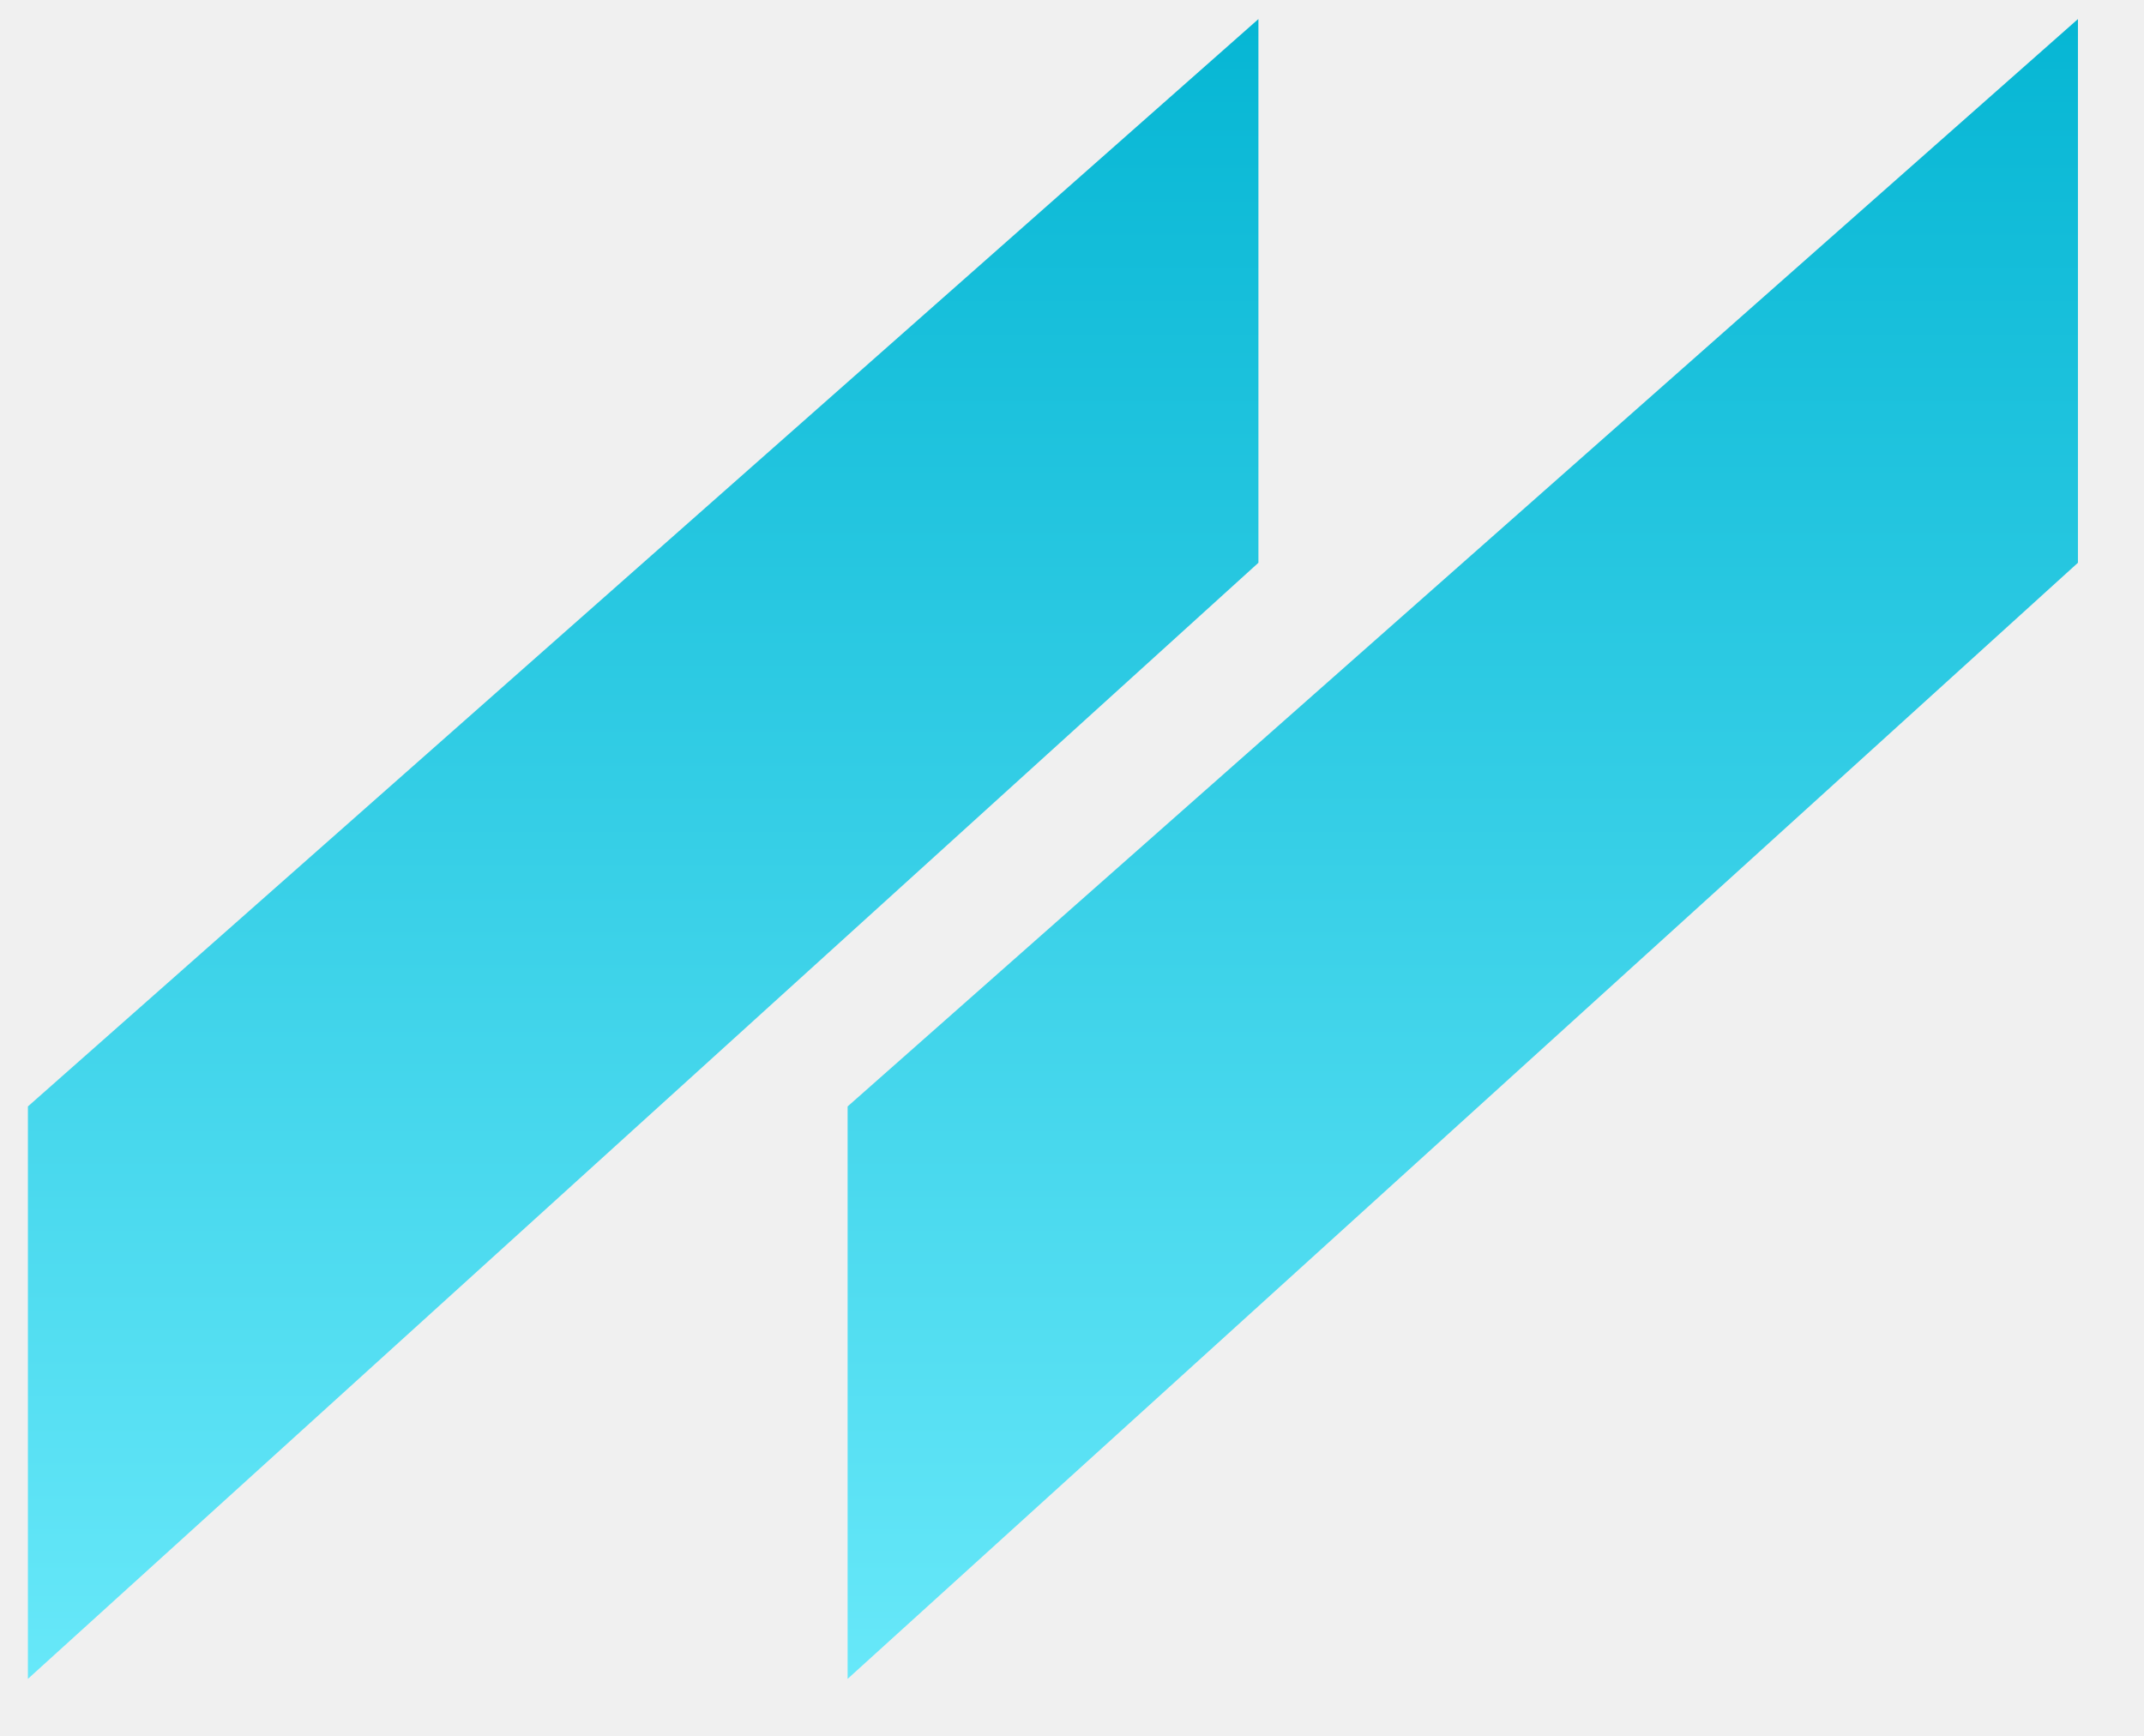
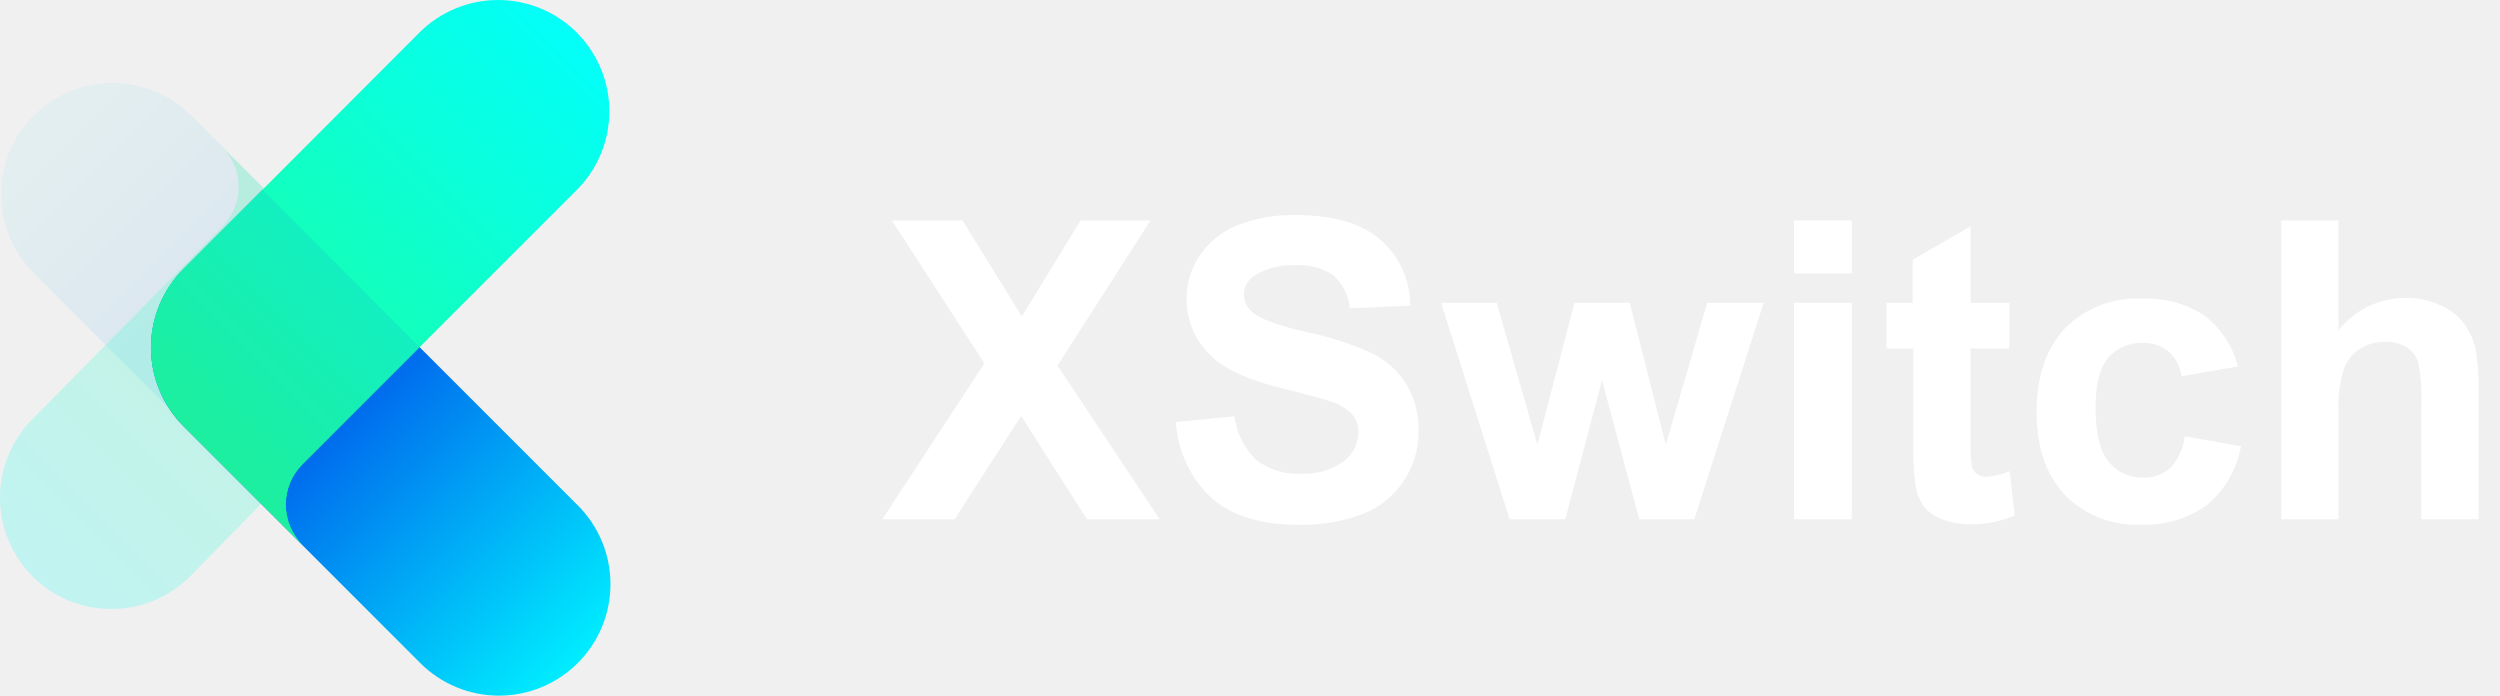
- <svg xmlns="http://www.w3.org/2000/svg" xmlns:xlink="http://www.w3.org/1999/xlink" version="1.1" preserveAspectRatio="xMidYMid meet" viewBox="344.564 330.278 111.737 91.218" width="53.87" height="43.61">
+ <svg xmlns="http://www.w3.org/2000/svg" width="115" height="32" viewBox="0 0 115 32" fill="none">
+   <g clip-path="url(#clip0_13_130)">
+     <g opacity="0.3">
+       <path opacity="0.3" d="M12.046 23.061L1.549 12.564C1.073 12.088 0.696 11.524 0.438 10.902C0.181 10.28 0.048 9.614 0.048 8.941C0.048 8.268 0.181 7.601 0.438 6.98C0.696 6.358 1.073 5.793 1.549 5.317C2.025 4.841 2.59 4.464 3.212 4.206C3.833 3.949 4.5 3.816 5.173 3.816C5.846 3.816 6.512 3.949 7.134 4.206C7.756 4.464 8.321 4.841 8.796 5.317L15.68 12.2C16.636 13.162 17.173 14.464 17.171 15.821C17.169 17.178 16.629 18.479 15.67 19.438L12.046 23.061Z" fill="url(#paint0_linear_13_130)" />
+     </g>
+     <path opacity="0.2" d="M10.208 10.445C10.452 10.202 10.645 9.913 10.777 9.596C10.909 9.278 10.977 8.937 10.977 8.593C10.977 8.249 10.909 7.909 10.777 7.591C10.645 7.273 10.452 6.985 10.208 6.742L15.674 12.208C16.633 13.168 17.171 14.47 17.171 15.827C17.171 17.184 16.633 18.485 15.674 19.446L8.741 26.516C7.78 27.475 6.478 28.014 5.12 28.014C3.762 28.014 2.46 27.475 1.499 26.516L1.453 26.465C0.514 25.501 -0.008 24.206 0 22.86C0.009 21.514 0.547 20.225 1.499 19.273L10.208 10.445Z" fill="url(#paint1_linear_13_130)" />
+     <path d="M12.071 8.738L26.581 23.249C27.54 24.208 28.08 25.508 28.082 26.863C28.084 28.219 27.549 29.521 26.594 30.483V30.483C26.119 30.963 25.554 31.343 24.931 31.604C24.309 31.864 23.641 31.999 22.966 32C22.291 32.002 21.622 31.87 20.998 31.612C20.375 31.355 19.808 30.977 19.331 30.499L8.444 19.612C7.967 19.135 7.588 18.568 7.331 17.945C7.073 17.321 6.941 16.652 6.943 15.977C6.944 15.303 7.079 14.635 7.339 14.012C7.6 13.389 7.981 12.824 8.46 12.349L12.071 8.738Z" fill="url(#paint2_linear_13_130)" />
+     <path d="M13.912 21.359C13.668 21.602 13.474 21.891 13.342 22.209C13.21 22.528 13.142 22.869 13.142 23.213C13.142 23.558 13.21 23.898 13.342 24.217C13.474 24.535 13.668 24.824 13.912 25.067L8.445 19.601C7.97 19.126 7.592 18.562 7.335 17.941C7.078 17.32 6.945 16.654 6.945 15.982C6.945 15.309 7.078 14.644 7.335 14.023C7.592 13.402 7.97 12.838 8.445 12.363L19.291 1.499C20.252 0.539 21.554 -6.10352e-05 22.913 -6.10352e-05C24.27 -6.10352e-05 25.573 0.539 26.534 1.499L26.579 1.549C27.517 2.513 28.039 3.807 28.03 5.152C28.021 6.497 27.484 7.785 26.534 8.737L13.912 21.359Z" fill="url(#paint3_linear_13_130)" />
+     <path d="M13.912 25.053L8.445 19.587C7.543 18.69 7.012 17.487 6.956 16.216C6.947 16.065 6.947 15.913 6.956 15.761C7.011 14.489 7.542 13.284 8.445 12.386L12.089 8.741L19.3 15.97L13.912 21.359C13.423 21.85 13.149 22.514 13.149 23.206C13.149 23.898 13.423 24.563 13.912 25.053V25.053Z" fill="url(#paint4_linear_13_130)" />
+     <path d="M40.587 23.887L45.283 16.713L41.024 10.14H44.272L47.005 14.558L49.706 10.14H52.922L48.645 16.818L53.346 23.887H49.998L46.973 19.132L43.912 23.887H40.587Z" fill="white" />
+     <path d="M54.088 19.414L56.789 19.15C56.877 19.912 57.228 20.619 57.782 21.15C58.352 21.599 59.066 21.825 59.791 21.787C60.511 21.839 61.227 21.638 61.813 21.218C62.02 21.064 62.189 20.864 62.307 20.634C62.424 20.404 62.488 20.151 62.492 19.892C62.5 19.59 62.398 19.296 62.205 19.063C61.93 18.782 61.586 18.576 61.208 18.467C60.886 18.354 60.145 18.154 58.985 17.865C57.494 17.495 56.449 17.039 55.851 16.499C55.449 16.158 55.128 15.734 54.909 15.255C54.69 14.777 54.579 14.255 54.584 13.729C54.586 13.03 54.793 12.347 55.181 11.766C55.599 11.138 56.198 10.652 56.898 10.372C57.759 10.032 58.679 9.87 59.604 9.894C61.329 9.894 62.629 10.272 63.504 11.028C63.935 11.406 64.28 11.872 64.516 12.394C64.751 12.917 64.872 13.484 64.87 14.057L62.096 14.18C62.041 13.595 61.767 13.052 61.331 12.659C60.811 12.316 60.193 12.156 59.572 12.203C58.904 12.166 58.241 12.339 57.677 12.7C57.536 12.792 57.419 12.918 57.34 13.067C57.26 13.216 57.219 13.383 57.222 13.552C57.221 13.713 57.259 13.873 57.331 14.017C57.403 14.162 57.507 14.288 57.636 14.385C57.987 14.681 58.834 14.986 60.187 15.296C61.221 15.509 62.227 15.841 63.185 16.285C63.807 16.605 64.331 17.089 64.701 17.683C65.087 18.347 65.278 19.107 65.253 19.874C65.254 20.661 65.024 21.431 64.592 22.088C64.148 22.78 63.501 23.316 62.738 23.623C61.79 23.987 60.779 24.164 59.764 24.142C58.024 24.142 56.689 23.74 55.76 22.935C54.77 22.021 54.171 20.759 54.088 19.414V19.414Z" fill="white" />
+     <path d="M69.443 23.887L66.291 13.93H68.851L70.719 20.457L72.427 13.93H74.969L76.627 20.457L78.531 13.93H81.127L77.939 23.887H75.406L73.693 17.483L72.003 23.887H69.443Z" fill="white" />
+     <path d="M82.526 12.577V10.14H85.181V12.577H82.526ZM82.526 23.887V13.93H85.181V23.887H82.526Z" fill="white" />
+     <path d="M92.429 13.93V16.03H90.648V20.043C90.633 20.517 90.649 20.992 90.698 21.464C90.735 21.599 90.819 21.717 90.935 21.796C91.068 21.889 91.228 21.935 91.39 21.928C91.754 21.901 92.111 21.814 92.447 21.674L92.675 23.719C92.015 23.992 91.307 24.127 90.593 24.115C90.151 24.121 89.713 24.039 89.304 23.874C88.972 23.751 88.681 23.536 88.466 23.254C88.267 22.945 88.141 22.594 88.097 22.229C88.023 21.613 87.995 20.991 88.01 20.371V16.03H86.776V13.93H87.983V11.948L90.648 10.409V13.93H92.429Z" fill="white" />
+     <path d="M102.947 16.854L100.35 17.31C100.294 16.872 100.084 16.468 99.758 16.171C99.419 15.897 98.991 15.756 98.555 15.774C98.259 15.763 97.964 15.818 97.692 15.935C97.42 16.052 97.178 16.23 96.984 16.453C96.592 16.909 96.396 17.665 96.396 18.731C96.396 19.912 96.595 20.746 96.993 21.232C97.183 21.471 97.427 21.662 97.705 21.789C97.983 21.917 98.287 21.977 98.592 21.965C99.041 21.984 99.481 21.831 99.822 21.537C100.199 21.134 100.436 20.619 100.496 20.07L103.083 20.526C102.898 21.577 102.35 22.529 101.535 23.218C100.647 23.863 99.565 24.185 98.469 24.129C97.824 24.161 97.18 24.055 96.58 23.82C95.979 23.584 95.435 23.224 94.984 22.762C94.119 21.851 93.686 20.579 93.686 18.945C93.686 17.311 94.12 16.031 94.989 15.105C95.447 14.642 95.998 14.281 96.606 14.046C97.213 13.81 97.864 13.705 98.514 13.738C99.539 13.684 100.554 13.958 101.412 14.522C102.167 15.108 102.707 15.928 102.947 16.854V16.854Z" fill="white" />
+     <path d="M107.566 10.14V15.196C108.109 14.511 108.865 14.025 109.714 13.816C110.563 13.607 111.458 13.685 112.257 14.039C112.694 14.227 113.074 14.525 113.36 14.905C113.61 15.252 113.787 15.648 113.879 16.066C113.988 16.719 114.034 17.381 114.016 18.043V23.887H111.378V18.626C111.414 17.96 111.363 17.293 111.228 16.64C111.13 16.361 110.941 16.123 110.69 15.966C110.404 15.793 110.073 15.707 109.738 15.72C109.326 15.712 108.919 15.823 108.568 16.039C108.212 16.262 107.945 16.602 107.812 17C107.625 17.615 107.543 18.257 107.57 18.899V23.887H104.937V10.14H107.566Z" fill="white" />
+   </g>
  <defs>
-     <path d="M453.3 331.28L453.3 359.85L388.64 418.5L388.64 388.42L453.3 331.28Z" id="aFZf6T5ED" />
-     <linearGradient id="gradientb2ThqnP5Op" gradientUnits="userSpaceOnUse" x1="420.97" y1="331.28" x2="420.97" y2="418.5">
-       <stop style="stop-color: #06b6d4;stop-opacity: 1" offset="0%" />
-       <stop style="stop-color: #67e8f9;stop-opacity: 1" offset="100%" />
+     <linearGradient id="paint0_linear_13_130" x1="15.766" y1="20.49" x2="1.658" y2="6.384" gradientUnits="userSpaceOnUse">
+       <stop offset="0.5" stop-color="#0D90FE" />
+       <stop offset="0.59" stop-color="#23A5FD" />
+       <stop offset="0.77" stop-color="#45C5FB" />
+       <stop offset="0.91" stop-color="#5AD9FA" />
+       <stop offset="1" stop-color="#62E0FA" />
    </linearGradient>
-     <path d="M410.23 331.28L410.23 359.85L345.56 418.5L345.56 388.42L410.23 331.28Z" id="a9fehgwfM" />
-     <linearGradient id="gradientk1wNV9Ostb" gradientUnits="userSpaceOnUse" x1="377.89" y1="331.28" x2="377.89" y2="418.5">
-       <stop style="stop-color: #06b6d4;stop-opacity: 1" offset="0%" />
-       <stop style="stop-color: #67e8f9;stop-opacity: 1" offset="100%" />
+     <linearGradient id="paint1_linear_13_130" x1="14.781" y1="11.315" x2="0.542" y2="25.559" gradientUnits="userSpaceOnUse">
+       <stop stop-color="#1DFF96" />
+       <stop offset="1" stop-color="#02FFF9" />
    </linearGradient>
+     <linearGradient id="paint2_linear_13_130" x1="8.442" y1="12.363" x2="26.581" y2="30.497" gradientUnits="userSpaceOnUse">
+       <stop offset="0.39" stop-color="#006AED" />
+       <stop offset="1" stop-color="#00EDFF" />
+     </linearGradient>
+     <linearGradient id="paint3_linear_13_130" x1="9.365" y1="20.521" x2="27.459" y2="2.428" gradientUnits="userSpaceOnUse">
+       <stop stop-color="#1DFF96" />
+       <stop offset="1" stop-color="#02FFF9" />
+     </linearGradient>
+     <linearGradient id="paint4_linear_13_130" x1="9.37" y1="20.526" x2="16.608" y2="13.283" gradientUnits="userSpaceOnUse">
+       <stop stop-color="#1DECA0" stop-opacity="0.85" />
+       <stop offset="1" stop-color="#13ECC1" stop-opacity="0.85" />
+     </linearGradient>
+     <clipPath id="clip0_13_130">
+       <rect width="114.002" height="32" fill="white" />
+     </clipPath>
  </defs>
-   <g>
-     <g>
-       <use xlink:href="#aFZf6T5ED" opacity="1" fill="url(#gradientb2ThqnP5Op)" />
-     </g>
-     <g>
-       <use xlink:href="#a9fehgwfM" opacity="1" fill="url(#gradientk1wNV9Ostb)" />
-     </g>
-   </g>
</svg>
